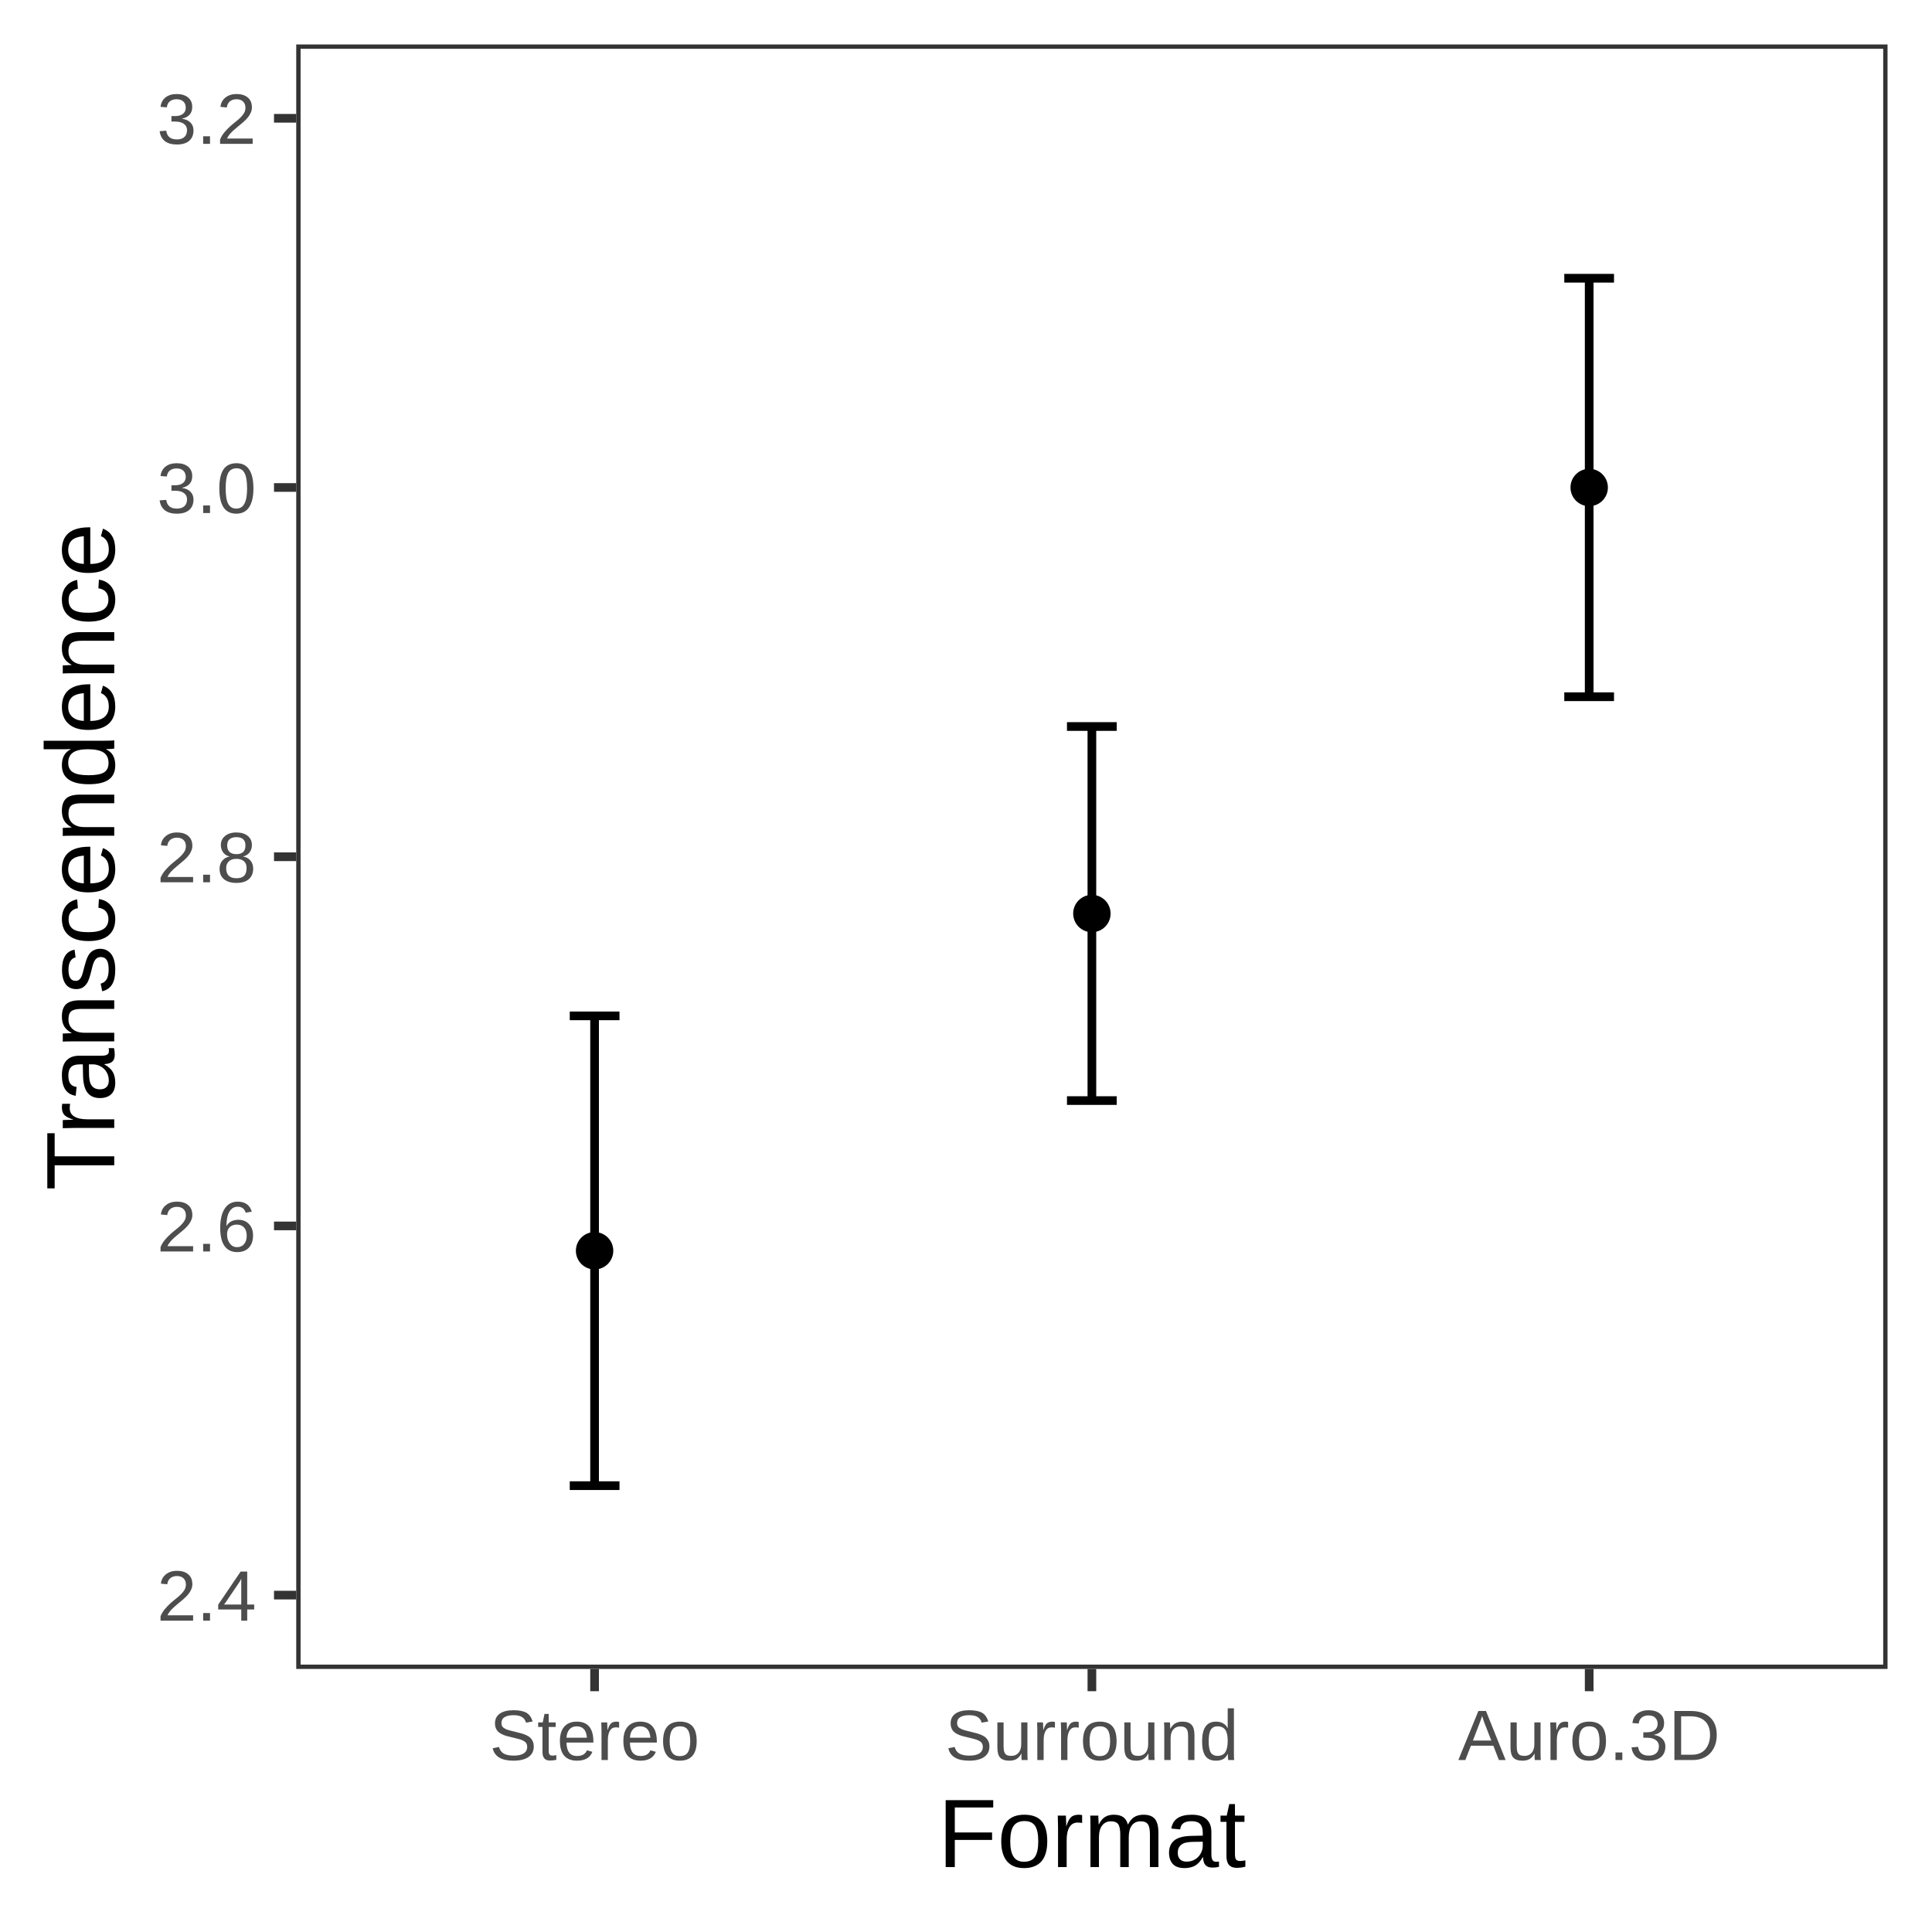
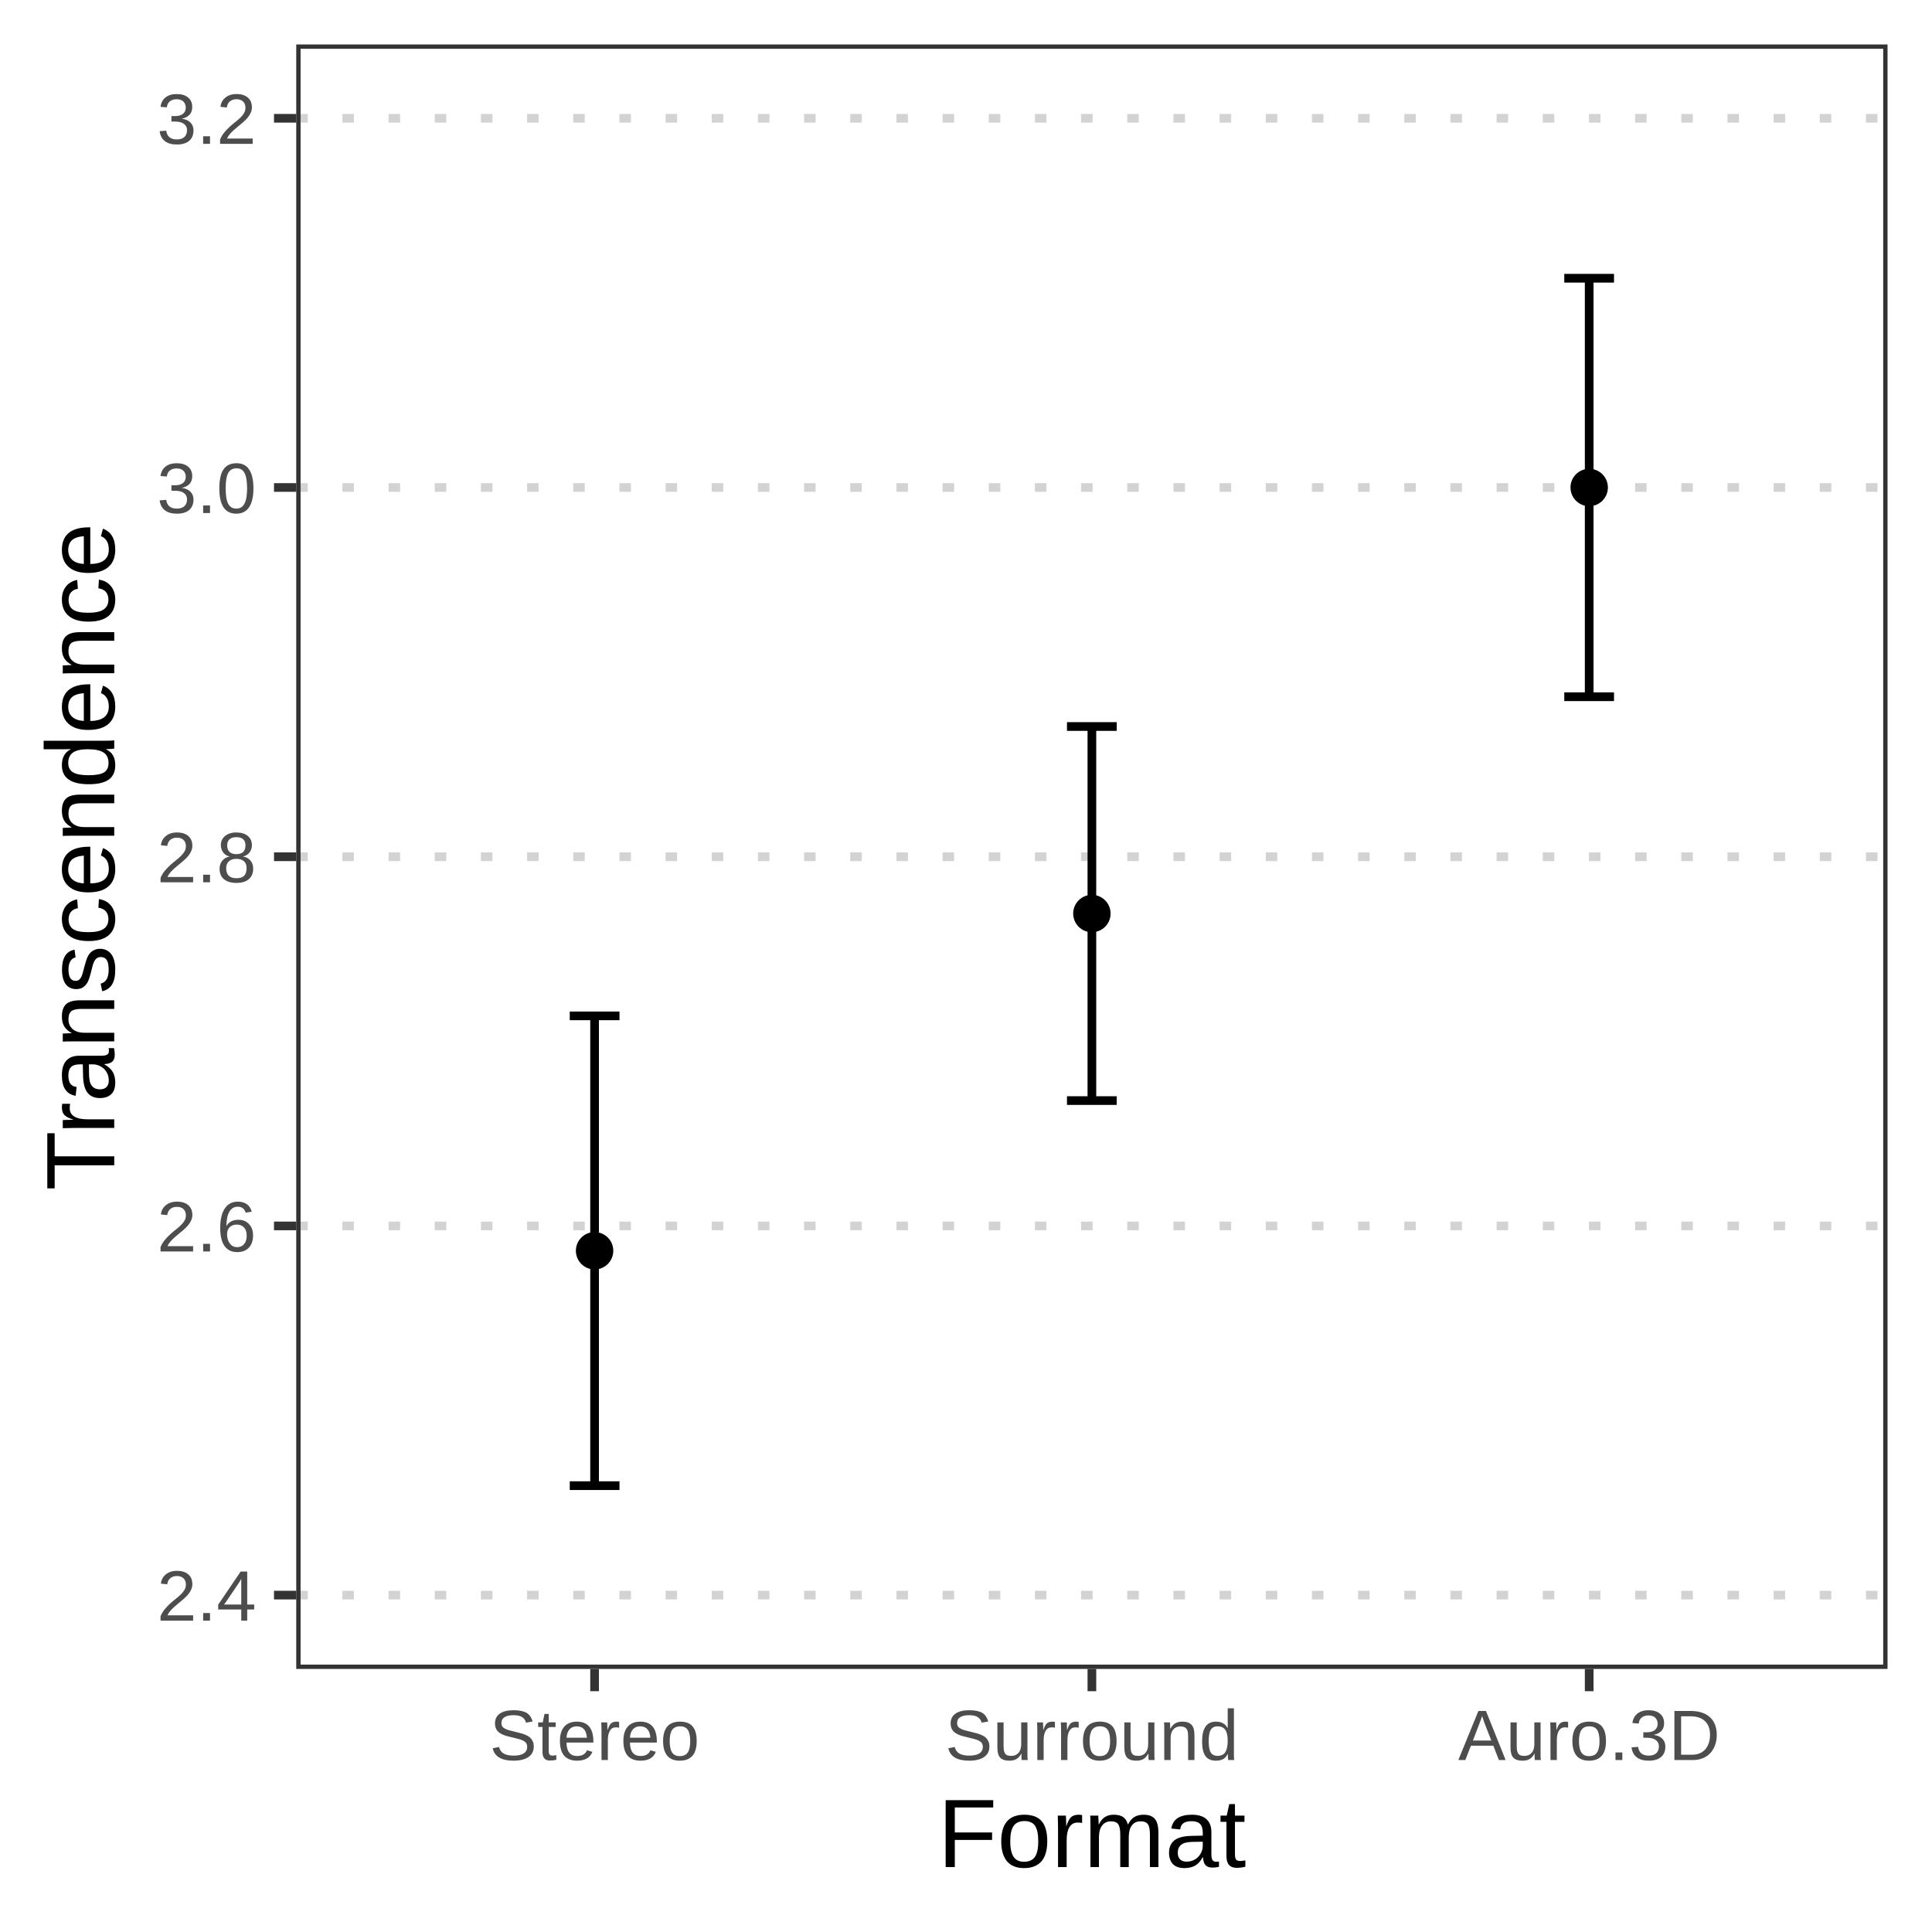
<svg xmlns="http://www.w3.org/2000/svg" class="svglite" width="238.11pt" height="238.11pt" viewBox="0 0 238.11 238.11">
  <defs>
    <style type="text/css">
    .svglite line, .svglite polyline, .svglite polygon, .svglite path, .svglite rect, .svglite circle {
      fill: none;
      stroke: #000000;
      stroke-linecap: round;
      stroke-linejoin: round;
      stroke-miterlimit: 10.00;
    }
    .svglite text {
      white-space: pre;
    }
  </style>
  </defs>
  <rect width="100%" height="100%" style="stroke: none; fill: #FFFFFF;" />
  <defs>
    <clipPath id="cpMC4wMHwyMzguMTF8MC4wMHwyMzguMTE=">
      <rect x="0.00" y="0.00" width="238.11" height="238.11" />
    </clipPath>
  </defs>
  <g clip-path="url(#cpMC4wMHwyMzguMTF8MC4wMHwyMzguMTE=)">
    <rect x="0.00" y="0" width="238.11" height="238.11" style="stroke-width: 1.07; stroke: #FFFFFF; fill: #FFFFFF;" />
  </g>
  <defs>
    <clipPath id="cpMzYuNTF8MjMyLjYzfDUuNDh8MjA1LjY5">
      <rect x="36.51" y="5.48" width="196.12" height="200.21" />
    </clipPath>
  </defs>
  <g clip-path="url(#cpMzYuNTF8MjMyLjYzfDUuNDh8MjA1LjY5)">
    <rect x="36.51" y="5.48" width="196.12" height="200.21" style="stroke-width: 1.07; stroke: none; fill: #FFFFFF;" />
+     <polyline points="36.51,196.59 232.63,196.59 " style="stroke-width: 1.07; stroke: #D3D3D3; stroke-dasharray: 1.42,4.27; stroke-linecap: butt;" />
+     <polyline points="36.51,151.09 232.63,151.09 " style="stroke-width: 1.07; stroke: #D3D3D3; stroke-dasharray: 1.42,4.27; stroke-linecap: butt;" />
+     <polyline points="36.51,105.59 232.63,105.59 " style="stroke-width: 1.07; stroke: #D3D3D3; stroke-dasharray: 1.42,4.27; stroke-linecap: butt;" />
+     <polyline points="36.51,60.08 232.63,60.08 " style="stroke-width: 1.07; stroke: #D3D3D3; stroke-dasharray: 1.42,4.27; stroke-linecap: butt;" />
+     <polyline points="36.51,14.58 232.63,14.58 " style="stroke-width: 1.07; stroke: #D3D3D3; stroke-dasharray: 1.42,4.27; stroke-linecap: butt;" />
    <circle cx="73.28" cy="154.15" r="1.95" style="stroke-width: 0.71; fill: #000000;" />
    <circle cx="134.57" cy="112.59" r="1.95" style="stroke-width: 0.71; fill: #000000;" />
    <circle cx="195.86" cy="60.08" r="1.95" style="stroke-width: 0.71; fill: #000000;" />
    <polyline points="70.22,125.20 76.35,125.20 " style="stroke-width: 1.07; stroke-linecap: butt;" />
    <polyline points="73.28,125.20 73.28,183.10 " style="stroke-width: 1.07; stroke-linecap: butt;" />
    <polyline points="70.22,183.10 76.35,183.10 " style="stroke-width: 1.07; stroke-linecap: butt;" />
    <polyline points="131.50,89.54 137.63,89.54 " style="stroke-width: 1.07; stroke-linecap: butt;" />
    <polyline points="134.57,89.54 134.57,135.64 " style="stroke-width: 1.07; stroke-linecap: butt;" />
    <polyline points="131.50,135.64 137.63,135.64 " style="stroke-width: 1.07; stroke-linecap: butt;" />
    <polyline points="192.79,34.29 198.92,34.29 " style="stroke-width: 1.07; stroke-linecap: butt;" />
    <polyline points="195.86,34.29 195.86,85.87 " style="stroke-width: 1.07; stroke-linecap: butt;" />
    <polyline points="192.79,85.87 198.92,85.87 " style="stroke-width: 1.07; stroke-linecap: butt;" />
    <rect x="36.51" y="5.48" width="196.12" height="200.21" style="stroke-width: 1.07; stroke: #333333;" />
  </g>
  <g clip-path="url(#cpMC4wMHwyMzguMTF8MC4wMHwyMzguMTE=)">
    <text x="31.58" y="199.74" text-anchor="end" style="font-size: 8.80px;fill: #4D4D4D; font-family: &quot;Arial&quot;;" textLength="12.24px" lengthAdjust="spacingAndGlyphs">2.4</text>
    <text x="31.58" y="154.24" text-anchor="end" style="font-size: 8.80px;fill: #4D4D4D; font-family: &quot;Arial&quot;;" textLength="12.24px" lengthAdjust="spacingAndGlyphs">2.6</text>
    <text x="31.58" y="108.74" text-anchor="end" style="font-size: 8.80px;fill: #4D4D4D; font-family: &quot;Arial&quot;;" textLength="12.24px" lengthAdjust="spacingAndGlyphs">2.8</text>
    <text x="31.58" y="63.23" text-anchor="end" style="font-size: 8.80px;fill: #4D4D4D; font-family: &quot;Arial&quot;;" textLength="12.24px" lengthAdjust="spacingAndGlyphs">3.0</text>
    <text x="31.58" y="17.73" text-anchor="end" style="font-size: 8.80px;fill: #4D4D4D; font-family: &quot;Arial&quot;;" textLength="12.24px" lengthAdjust="spacingAndGlyphs">3.2</text>
    <polyline points="33.77,196.59 36.51,196.59 " style="stroke-width: 1.07; stroke: #333333; stroke-linecap: butt;" />
    <polyline points="33.77,151.09 36.51,151.09 " style="stroke-width: 1.07; stroke: #333333; stroke-linecap: butt;" />
    <polyline points="33.77,105.59 36.51,105.59 " style="stroke-width: 1.07; stroke: #333333; stroke-linecap: butt;" />
    <polyline points="33.77,60.08 36.51,60.08 " style="stroke-width: 1.07; stroke: #333333; stroke-linecap: butt;" />
    <polyline points="33.77,14.58 36.51,14.58 " style="stroke-width: 1.07; stroke: #333333; stroke-linecap: butt;" />
    <polyline points="73.28,208.43 73.28,205.69 " style="stroke-width: 1.07; stroke: #333333; stroke-linecap: butt;" />
    <polyline points="134.57,208.43 134.57,205.69 " style="stroke-width: 1.07; stroke: #333333; stroke-linecap: butt;" />
    <polyline points="195.86,208.43 195.86,205.69 " style="stroke-width: 1.07; stroke: #333333; stroke-linecap: butt;" />
    <text x="73.28" y="216.92" text-anchor="middle" style="font-size: 8.80px;fill: #4D4D4D; font-family: &quot;Arial&quot;;" textLength="25.93px" lengthAdjust="spacingAndGlyphs">Stereo</text>
    <text x="134.57" y="216.92" text-anchor="middle" style="font-size: 8.80px;fill: #4D4D4D; font-family: &quot;Arial&quot;;" textLength="36.21px" lengthAdjust="spacingAndGlyphs">Surround</text>
    <text x="195.86" y="216.92" text-anchor="middle" style="font-size: 8.80px;fill: #4D4D4D; font-family: &quot;Arial&quot;;" textLength="32.28px" lengthAdjust="spacingAndGlyphs">Auro.3D</text>
    <text x="134.57" y="230.11" text-anchor="middle" style="font-size: 12.00px; font-family: &quot;Arial&quot;;" textLength="38.01px" lengthAdjust="spacingAndGlyphs">Format</text>
    <text transform="translate(14.08,105.59) rotate(-90)" text-anchor="middle" style="font-size: 12.00px; font-family: &quot;Arial&quot;;" textLength="82.29px" lengthAdjust="spacingAndGlyphs">Transcendence</text>
  </g>
</svg>
